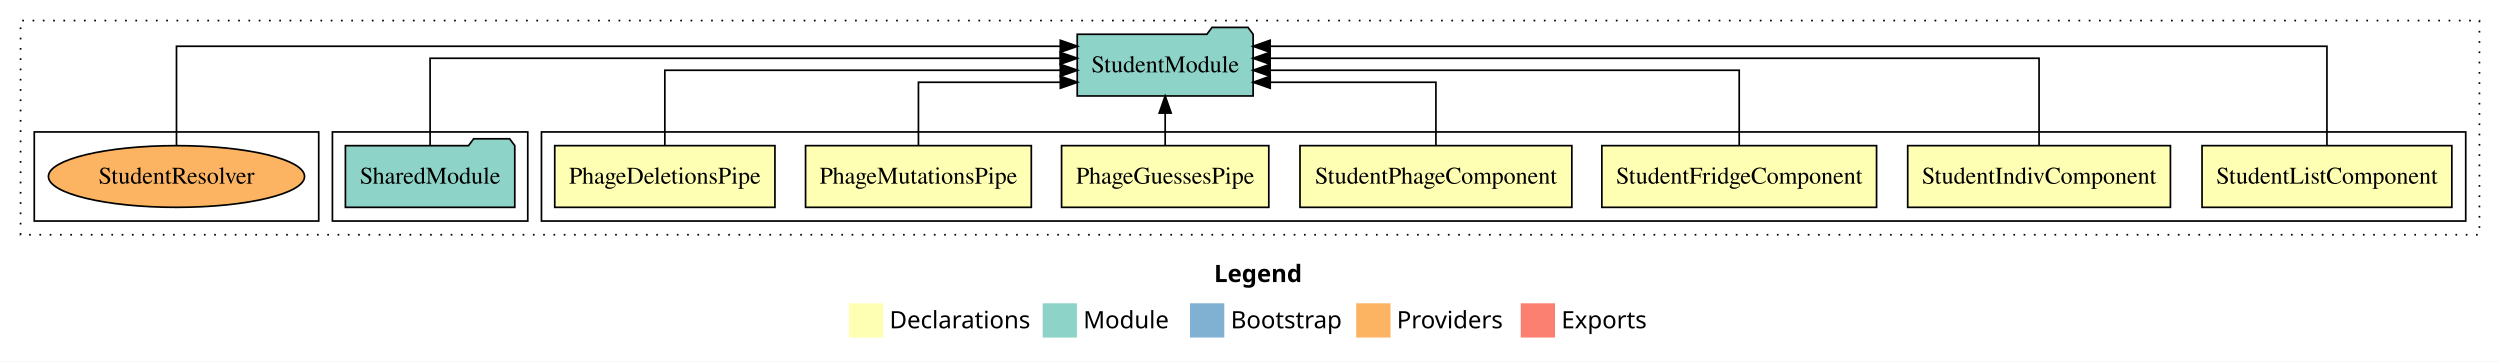
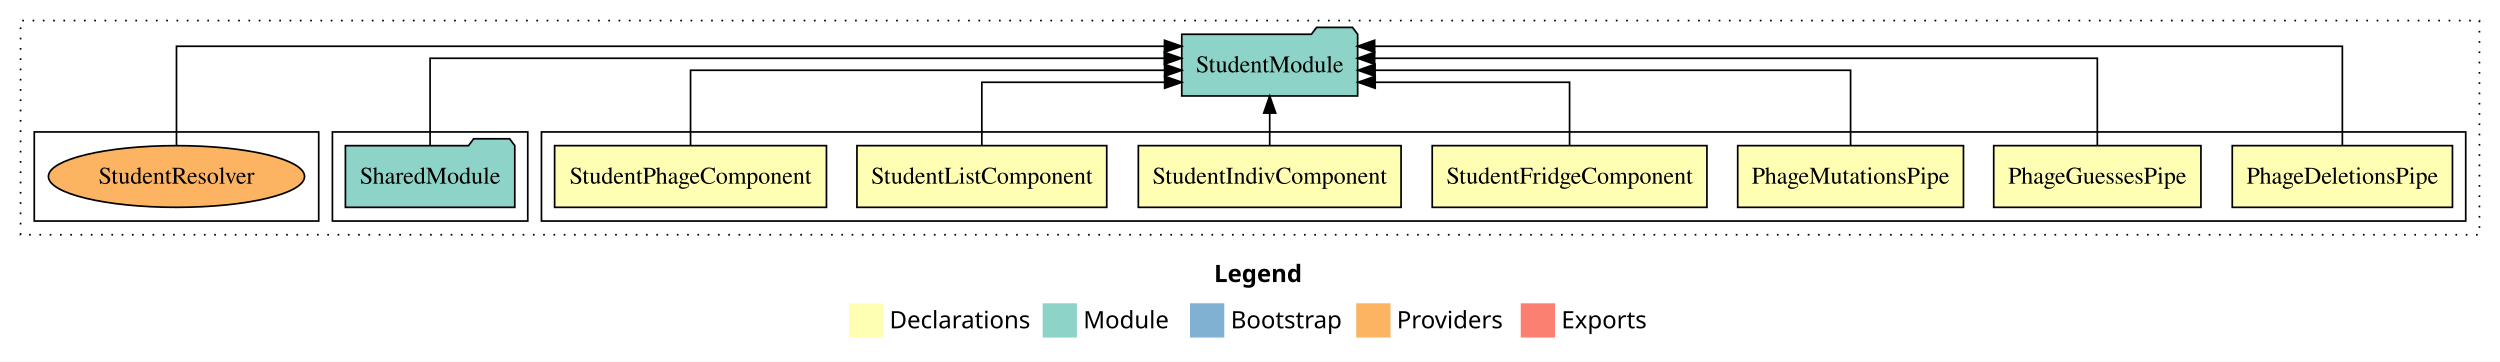
<svg xmlns="http://www.w3.org/2000/svg" width="1459pt" height="211pt" viewBox="0.00 0.00 1459.00 211.00">
  <g id="graph0" class="graph" transform="scale(1 1) rotate(0) translate(4 207)">
    <polygon fill="#ffffff" stroke="transparent" points="-4,4 -4,-207 1455,-207 1455,4 -4,4" />
    <text text-anchor="start" x="704.509" y="-42.4" font-family="sans-serif" font-weight="bold" font-size="14.00" fill="#000000">Legend</text>
    <polygon fill="#ffffb3" stroke="transparent" points="491.5,-10 491.5,-30 511.5,-30 511.5,-10 491.5,-10" />
    <text text-anchor="start" x="515.129" y="-15.4" font-family="sans-serif" font-size="14.00" fill="#000000">  Declarations</text>
    <polygon fill="#8dd3c7" stroke="transparent" points="604.5,-10 604.5,-30 624.5,-30 624.5,-10 604.5,-10" />
    <text text-anchor="start" x="628.225" y="-15.4" font-family="sans-serif" font-size="14.00" fill="#000000">  Module</text>
    <polygon fill="#80b1d3" stroke="transparent" points="690.5,-10 690.5,-30 710.5,-30 710.5,-10 690.5,-10" />
    <text text-anchor="start" x="714.281" y="-15.4" font-family="sans-serif" font-size="14.00" fill="#000000">  Bootstrap</text>
    <polygon fill="#fdb462" stroke="transparent" points="787.5,-10 787.5,-30 807.5,-30 807.5,-10 787.5,-10" />
    <text text-anchor="start" x="811.173" y="-15.4" font-family="sans-serif" font-size="14.00" fill="#000000">  Providers</text>
    <polygon fill="#fb8072" stroke="transparent" points="883.5,-10 883.5,-30 903.5,-30 903.5,-10 883.5,-10" />
    <text text-anchor="start" x="907.226" y="-15.4" font-family="sans-serif" font-size="14.00" fill="#000000">  Exports</text>
    <g id="clust1" class="cluster">
      <polygon fill="none" stroke="#000000" stroke-dasharray="1,5" points="8,-70 8,-195 1443,-195 1443,-70 8,-70" />
    </g>
    <g id="clust2" class="cluster">
      <polygon fill="none" stroke="#000000" points="312,-78 312,-130 1435,-130 1435,-78 312,-78" />
    </g>
    <g id="clust10" class="cluster">
      <polygon fill="none" stroke="#000000" points="190,-78 190,-130 304,-130 304,-78 190,-78" />
    </g>
    <g id="clust13" class="cluster">
      <polygon fill="none" stroke="#000000" points="16,-78 16,-130 182,-130 182,-78 16,-78" />
    </g>
    <g id="node1" class="node">
-       <polygon fill="#ffffb3" stroke="#000000" points="1426.889,-122 1281.111,-122 1281.111,-86 1426.889,-86 1426.889,-122" />
-       <text text-anchor="middle" x="1354" y="-99.8" font-family="Times,serif" font-size="14.00" fill="#000000">StudentListComponent</text>
+       <polygon fill="#ffffb3" stroke="#000000" points="1427.252,-122 1298.748,-122 1298.748,-86 1427.252,-86 1427.252,-122" />
+       <text text-anchor="middle" x="1363" y="-99.8" font-family="Times,serif" font-size="14.00" fill="#000000">PhageDeletionsPipe</text>
    </g>
    <g id="node8" class="node">
-       <polygon fill="#8dd3c7" stroke="#000000" points="727.329,-187 724.329,-191 703.329,-191 700.329,-187 624.671,-187 624.671,-151 727.329,-151 727.329,-187" />
-       <text text-anchor="middle" x="676" y="-164.8" font-family="Times,serif" font-size="14.00" fill="#000000">StudentModule</text>
+       <polygon fill="#8dd3c7" stroke="#000000" points="788.329,-187 785.329,-191 764.329,-191 761.329,-187 685.671,-187 685.671,-151 788.329,-151 788.329,-187" />
+       <text text-anchor="middle" x="737" y="-164.8" font-family="Times,serif" font-size="14.00" fill="#000000">StudentModule</text>
    </g>
    <g id="edge1" class="edge">
-       <path fill="none" stroke="#000000" d="M1354,-122.011C1354,-144.485 1354,-180 1354,-180 1354,-180 737.238,-180 737.238,-180" />
-       <polygon fill="#000000" stroke="#000000" points="737.238,-176.5 727.238,-180 737.238,-183.5 737.238,-176.5" />
+       <path fill="none" stroke="#000000" d="M1363,-122.011C1363,-144.485 1363,-180 1363,-180 1363,-180 798.228,-180 798.228,-180" />
+       <polygon fill="#000000" stroke="#000000" points="798.228,-176.5 788.228,-180 798.228,-183.5 798.228,-176.5" />
    </g>
    <g id="node2" class="node">
-       <polygon fill="#ffffb3" stroke="#000000" points="1262.662,-122 1109.338,-122 1109.338,-86 1262.662,-86 1262.662,-122" />
-       <text text-anchor="middle" x="1186" y="-99.8" font-family="Times,serif" font-size="14.00" fill="#000000">StudentIndivComponent</text>
+       <polygon fill="#ffffb3" stroke="#000000" points="1280.469,-122 1159.531,-122 1159.531,-86 1280.469,-86 1280.469,-122" />
+       <text text-anchor="middle" x="1220" y="-99.8" font-family="Times,serif" font-size="14.00" fill="#000000">PhageGuessesPipe</text>
    </g>
    <g id="edge2" class="edge">
-       <path fill="none" stroke="#000000" d="M1186,-122.129C1186,-142.572 1186,-173 1186,-173 1186,-173 737.236,-173 737.236,-173" />
-       <polygon fill="#000000" stroke="#000000" points="737.236,-169.5 727.236,-173 737.236,-176.5 737.236,-169.5" />
+       <path fill="none" stroke="#000000" d="M1220,-122.129C1220,-142.572 1220,-173 1220,-173 1220,-173 798.232,-173 798.232,-173" />
+       <polygon fill="#000000" stroke="#000000" points="798.232,-169.5 788.232,-173 798.232,-176.5 798.232,-169.5" />
    </g>
    <g id="node3" class="node">
-       <polygon fill="#ffffb3" stroke="#000000" points="1091.16,-122 930.84,-122 930.84,-86 1091.16,-86 1091.16,-122" />
-       <text text-anchor="middle" x="1011" y="-99.8" font-family="Times,serif" font-size="14.00" fill="#000000">StudentFridgeComponent</text>
+       <polygon fill="#ffffb3" stroke="#000000" points="1141.875,-122 1010.125,-122 1010.125,-86 1141.875,-86 1141.875,-122" />
+       <text text-anchor="middle" x="1076" y="-99.8" font-family="Times,serif" font-size="14.00" fill="#000000">PhageMutationsPipe</text>
    </g>
    <g id="edge3" class="edge">
-       <path fill="none" stroke="#000000" d="M1011,-122.267C1011,-140.555 1011,-166 1011,-166 1011,-166 737.244,-166 737.244,-166" />
-       <polygon fill="#000000" stroke="#000000" points="737.244,-162.5 727.244,-166 737.244,-169.5 737.244,-162.5" />
+       <path fill="none" stroke="#000000" d="M1076,-122.267C1076,-140.555 1076,-166 1076,-166 1076,-166 798.487,-166 798.487,-166" />
+       <polygon fill="#000000" stroke="#000000" points="798.487,-162.5 788.487,-166 798.487,-169.5 798.487,-162.5" />
    </g>
    <g id="node4" class="node">
-       <polygon fill="#ffffb3" stroke="#000000" points="913.323,-122 754.677,-122 754.677,-86 913.323,-86 913.323,-122" />
-       <text text-anchor="middle" x="834" y="-99.8" font-family="Times,serif" font-size="14.00" fill="#000000">StudentPhageComponent</text>
+       <polygon fill="#ffffb3" stroke="#000000" points="992.16,-122 831.84,-122 831.84,-86 992.16,-86 992.16,-122" />
+       <text text-anchor="middle" x="912" y="-99.8" font-family="Times,serif" font-size="14.00" fill="#000000">StudentFridgeComponent</text>
    </g>
    <g id="edge4" class="edge">
-       <path fill="none" stroke="#000000" d="M834,-122.009C834,-138.049 834,-159 834,-159 834,-159 737.298,-159 737.298,-159" />
-       <polygon fill="#000000" stroke="#000000" points="737.298,-155.5 727.298,-159 737.298,-162.5 737.298,-155.5" />
+       <path fill="none" stroke="#000000" d="M912,-122.009C912,-138.049 912,-159 912,-159 912,-159 798.559,-159 798.559,-159" />
+       <polygon fill="#000000" stroke="#000000" points="798.559,-155.5 788.559,-159 798.559,-162.5 798.559,-155.5" />
    </g>
    <g id="node5" class="node">
-       <polygon fill="#ffffb3" stroke="#000000" points="736.469,-122 615.531,-122 615.531,-86 736.469,-86 736.469,-122" />
-       <text text-anchor="middle" x="676" y="-99.8" font-family="Times,serif" font-size="14.00" fill="#000000">PhageGuessesPipe</text>
+       <polygon fill="#ffffb3" stroke="#000000" points="813.662,-122 660.338,-122 660.338,-86 813.662,-86 813.662,-122" />
+       <text text-anchor="middle" x="737" y="-99.8" font-family="Times,serif" font-size="14.00" fill="#000000">StudentIndivComponent</text>
    </g>
    <g id="edge5" class="edge">
-       <path fill="none" stroke="#000000" d="M676,-122.106C676,-122.106 676,-140.991 676,-140.991" />
-       <polygon fill="#000000" stroke="#000000" points="672.5,-140.991 676,-150.991 679.5,-140.991 672.5,-140.991" />
+       <path fill="none" stroke="#000000" d="M737,-122.106C737,-122.106 737,-140.991 737,-140.991" />
+       <polygon fill="#000000" stroke="#000000" points="733.5,-140.991 737,-150.991 740.5,-140.991 733.5,-140.991" />
    </g>
    <g id="node6" class="node">
-       <polygon fill="#ffffb3" stroke="#000000" points="597.875,-122 466.125,-122 466.125,-86 597.875,-86 597.875,-122" />
-       <text text-anchor="middle" x="532" y="-99.8" font-family="Times,serif" font-size="14.00" fill="#000000">PhageMutationsPipe</text>
+       <polygon fill="#ffffb3" stroke="#000000" points="641.889,-122 496.111,-122 496.111,-86 641.889,-86 641.889,-122" />
+       <text text-anchor="middle" x="569" y="-99.8" font-family="Times,serif" font-size="14.00" fill="#000000">StudentListComponent</text>
    </g>
    <g id="edge6" class="edge">
-       <path fill="none" stroke="#000000" d="M532,-122.009C532,-138.049 532,-159 532,-159 532,-159 614.826,-159 614.826,-159" />
-       <polygon fill="#000000" stroke="#000000" points="614.826,-162.5 624.826,-159 614.826,-155.5 614.826,-162.5" />
+       <path fill="none" stroke="#000000" d="M569,-122.009C569,-138.049 569,-159 569,-159 569,-159 675.682,-159 675.682,-159" />
+       <polygon fill="#000000" stroke="#000000" points="675.682,-162.5 685.682,-159 675.682,-155.5 675.682,-162.5" />
    </g>
    <g id="node7" class="node">
-       <polygon fill="#ffffb3" stroke="#000000" points="448.252,-122 319.748,-122 319.748,-86 448.252,-86 448.252,-122" />
-       <text text-anchor="middle" x="384" y="-99.8" font-family="Times,serif" font-size="14.00" fill="#000000">PhageDeletionsPipe</text>
+       <polygon fill="#ffffb3" stroke="#000000" points="478.323,-122 319.677,-122 319.677,-86 478.323,-86 478.323,-122" />
+       <text text-anchor="middle" x="399" y="-99.8" font-family="Times,serif" font-size="14.00" fill="#000000">StudentPhageComponent</text>
    </g>
    <g id="edge7" class="edge">
-       <path fill="none" stroke="#000000" d="M384,-122.267C384,-140.555 384,-166 384,-166 384,-166 614.803,-166 614.803,-166" />
-       <polygon fill="#000000" stroke="#000000" points="614.803,-169.5 624.803,-166 614.803,-162.5 614.803,-169.5" />
+       <path fill="none" stroke="#000000" d="M399,-122.267C399,-140.555 399,-166 399,-166 399,-166 675.665,-166 675.665,-166" />
+       <polygon fill="#000000" stroke="#000000" points="675.665,-169.5 685.665,-166 675.665,-162.5 675.665,-169.5" />
    </g>
    <g id="node9" class="node">
      <polygon fill="#8dd3c7" stroke="#000000" points="296.423,-122 293.423,-126 272.423,-126 269.423,-122 197.577,-122 197.577,-86 296.423,-86 296.423,-122" />
      <text text-anchor="middle" x="247" y="-99.8" font-family="Times,serif" font-size="14.00" fill="#000000">SharedModule</text>
    </g>
    <g id="edge8" class="edge">
-       <path fill="none" stroke="#000000" d="M247,-122.129C247,-142.572 247,-173 247,-173 247,-173 614.679,-173 614.679,-173" />
-       <polygon fill="#000000" stroke="#000000" points="614.679,-176.5 624.679,-173 614.679,-169.5 614.679,-176.5" />
+       <path fill="none" stroke="#000000" d="M247,-122.129C247,-142.572 247,-173 247,-173 247,-173 675.487,-173 675.487,-173" />
+       <polygon fill="#000000" stroke="#000000" points="675.488,-176.5 685.487,-173 675.487,-169.5 675.488,-176.5" />
    </g>
    <g id="node10" class="node">
      <ellipse fill="#fdb462" stroke="#000000" cx="99" cy="-104" rx="74.738" ry="18" />
      <text text-anchor="middle" x="99" y="-99.8" font-family="Times,serif" font-size="14.00" fill="#000000">StudentResolver</text>
    </g>
    <g id="edge9" class="edge">
-       <path fill="none" stroke="#000000" d="M99,-122.011C99,-144.485 99,-180 99,-180 99,-180 614.795,-180 614.795,-180" />
-       <polygon fill="#000000" stroke="#000000" points="614.795,-183.5 624.795,-180 614.795,-176.5 614.795,-183.5" />
+       <path fill="none" stroke="#000000" d="M99,-122.011C99,-144.485 99,-180 99,-180 99,-180 675.6,-180 675.6,-180" />
+       <polygon fill="#000000" stroke="#000000" points="675.6,-183.5 685.6,-180 675.6,-176.5 675.6,-183.5" />
    </g>
  </g>
</svg>
